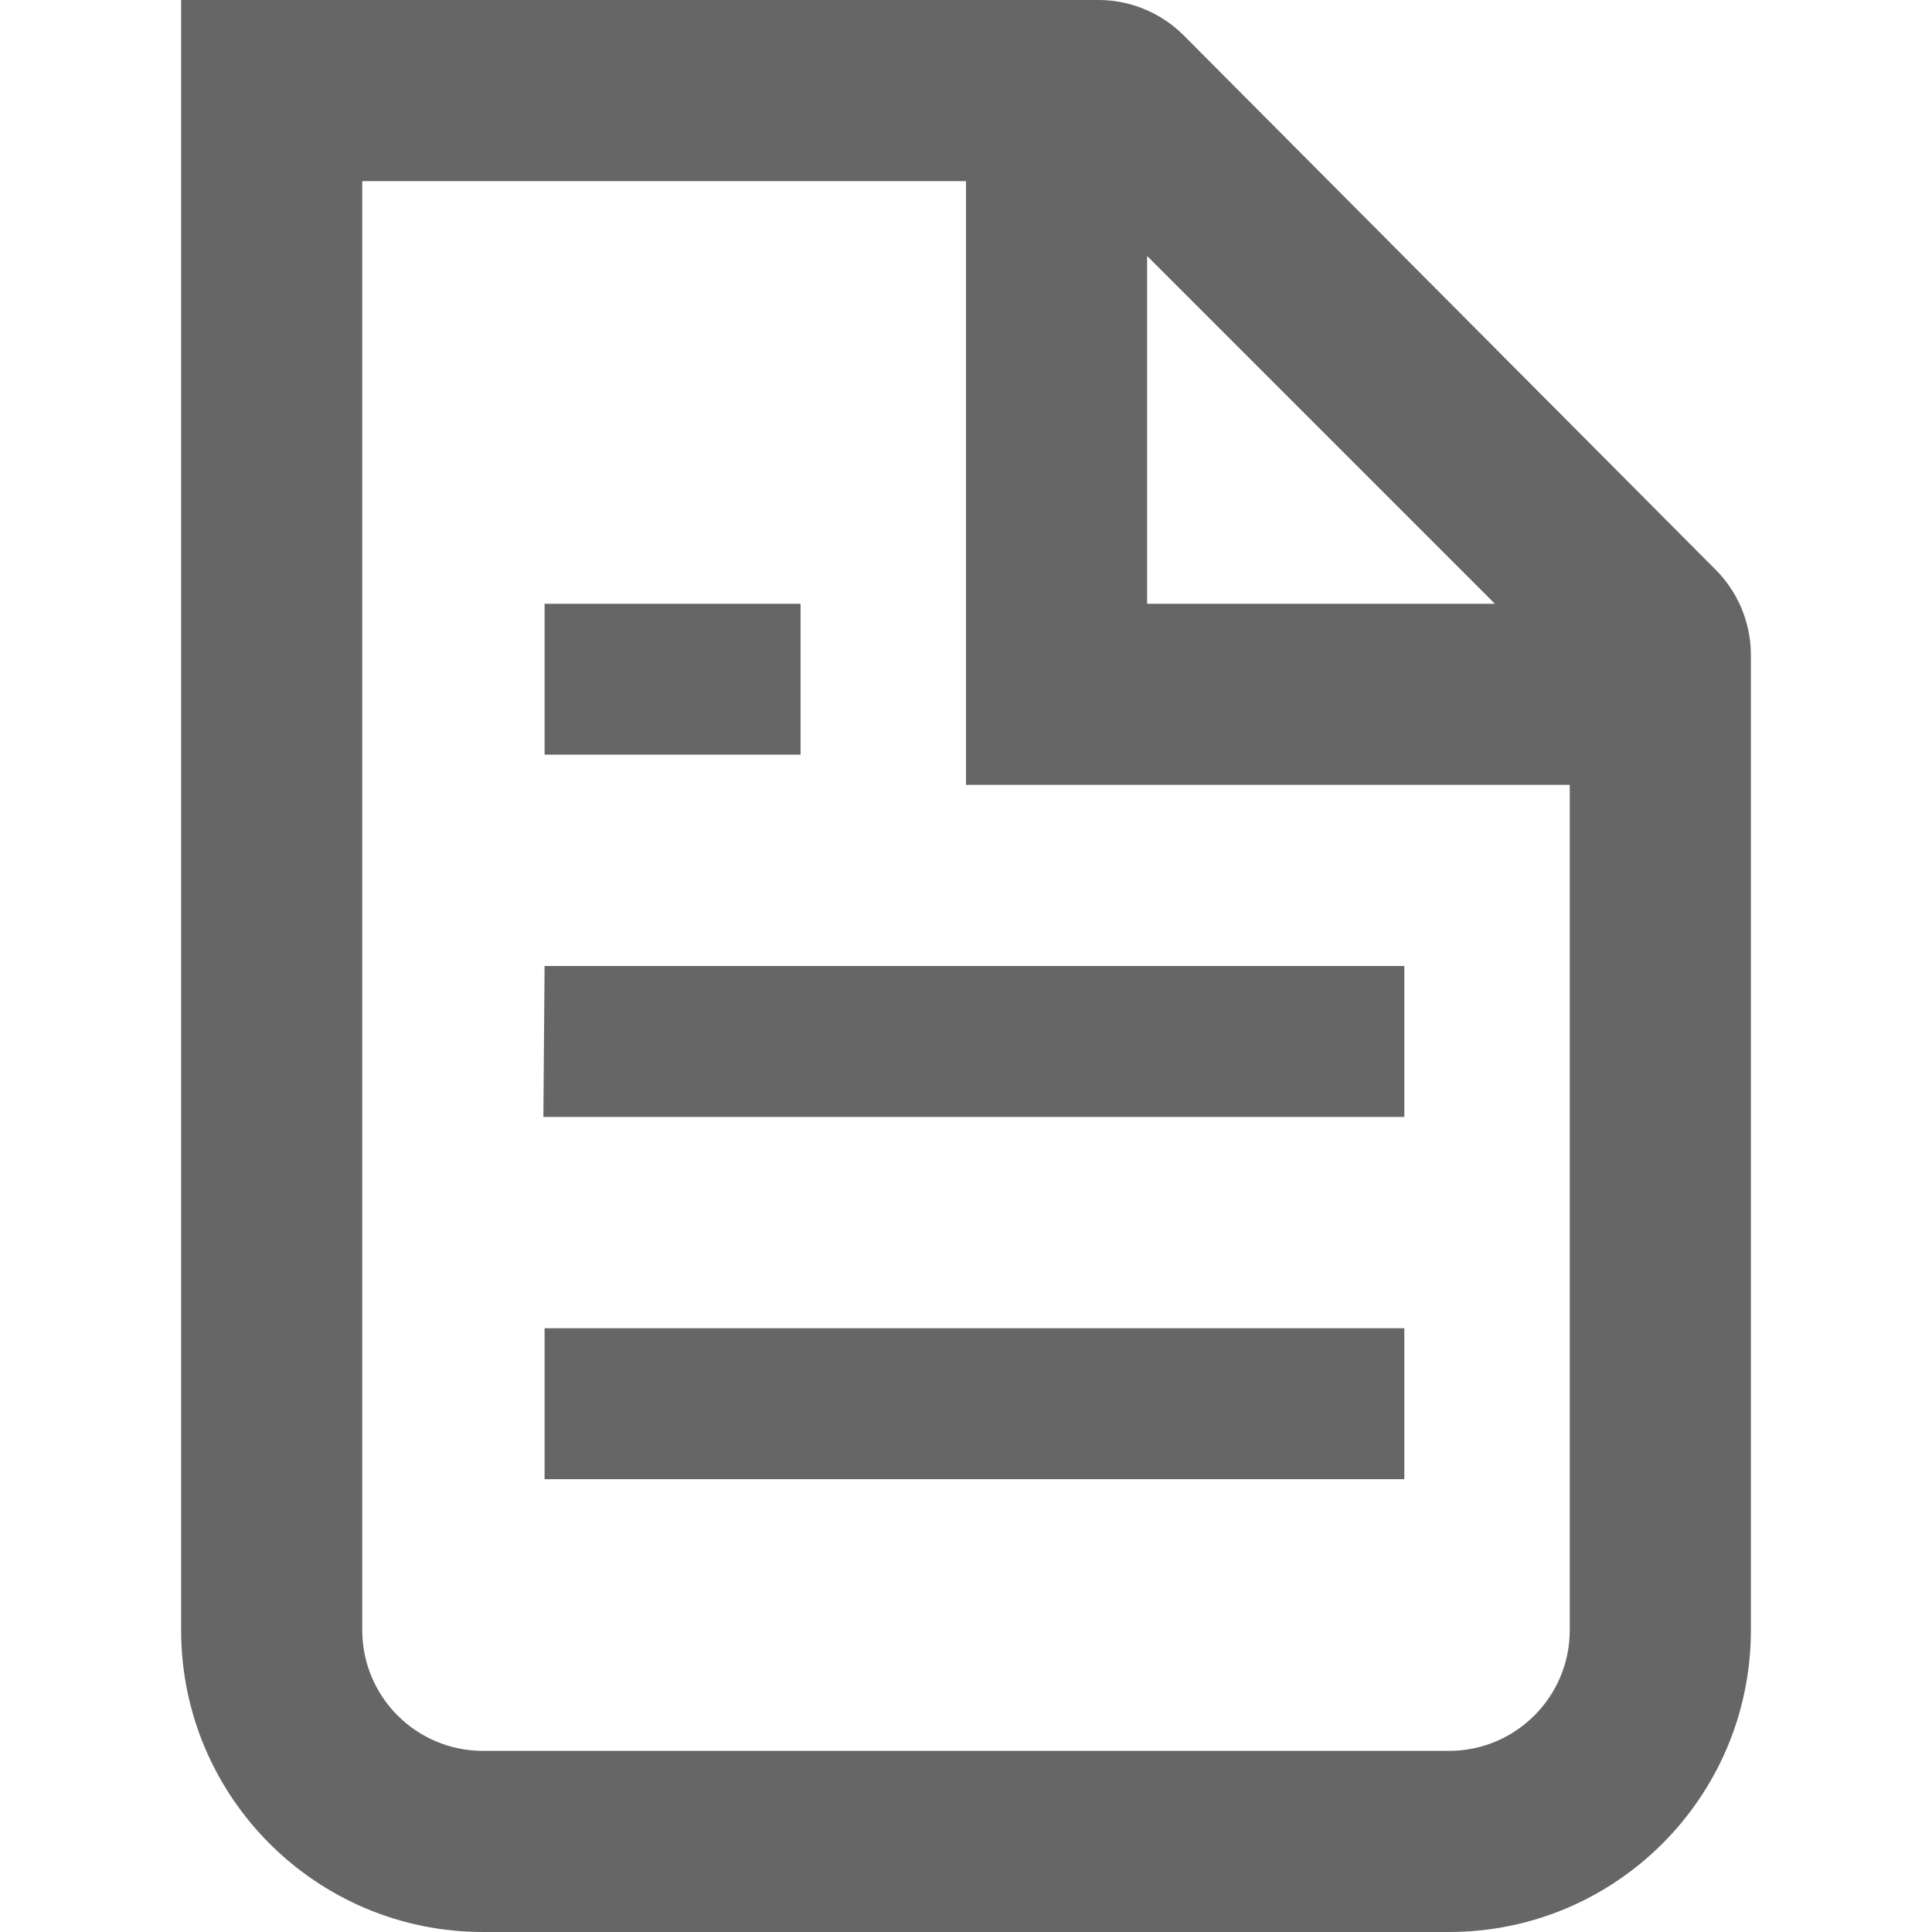
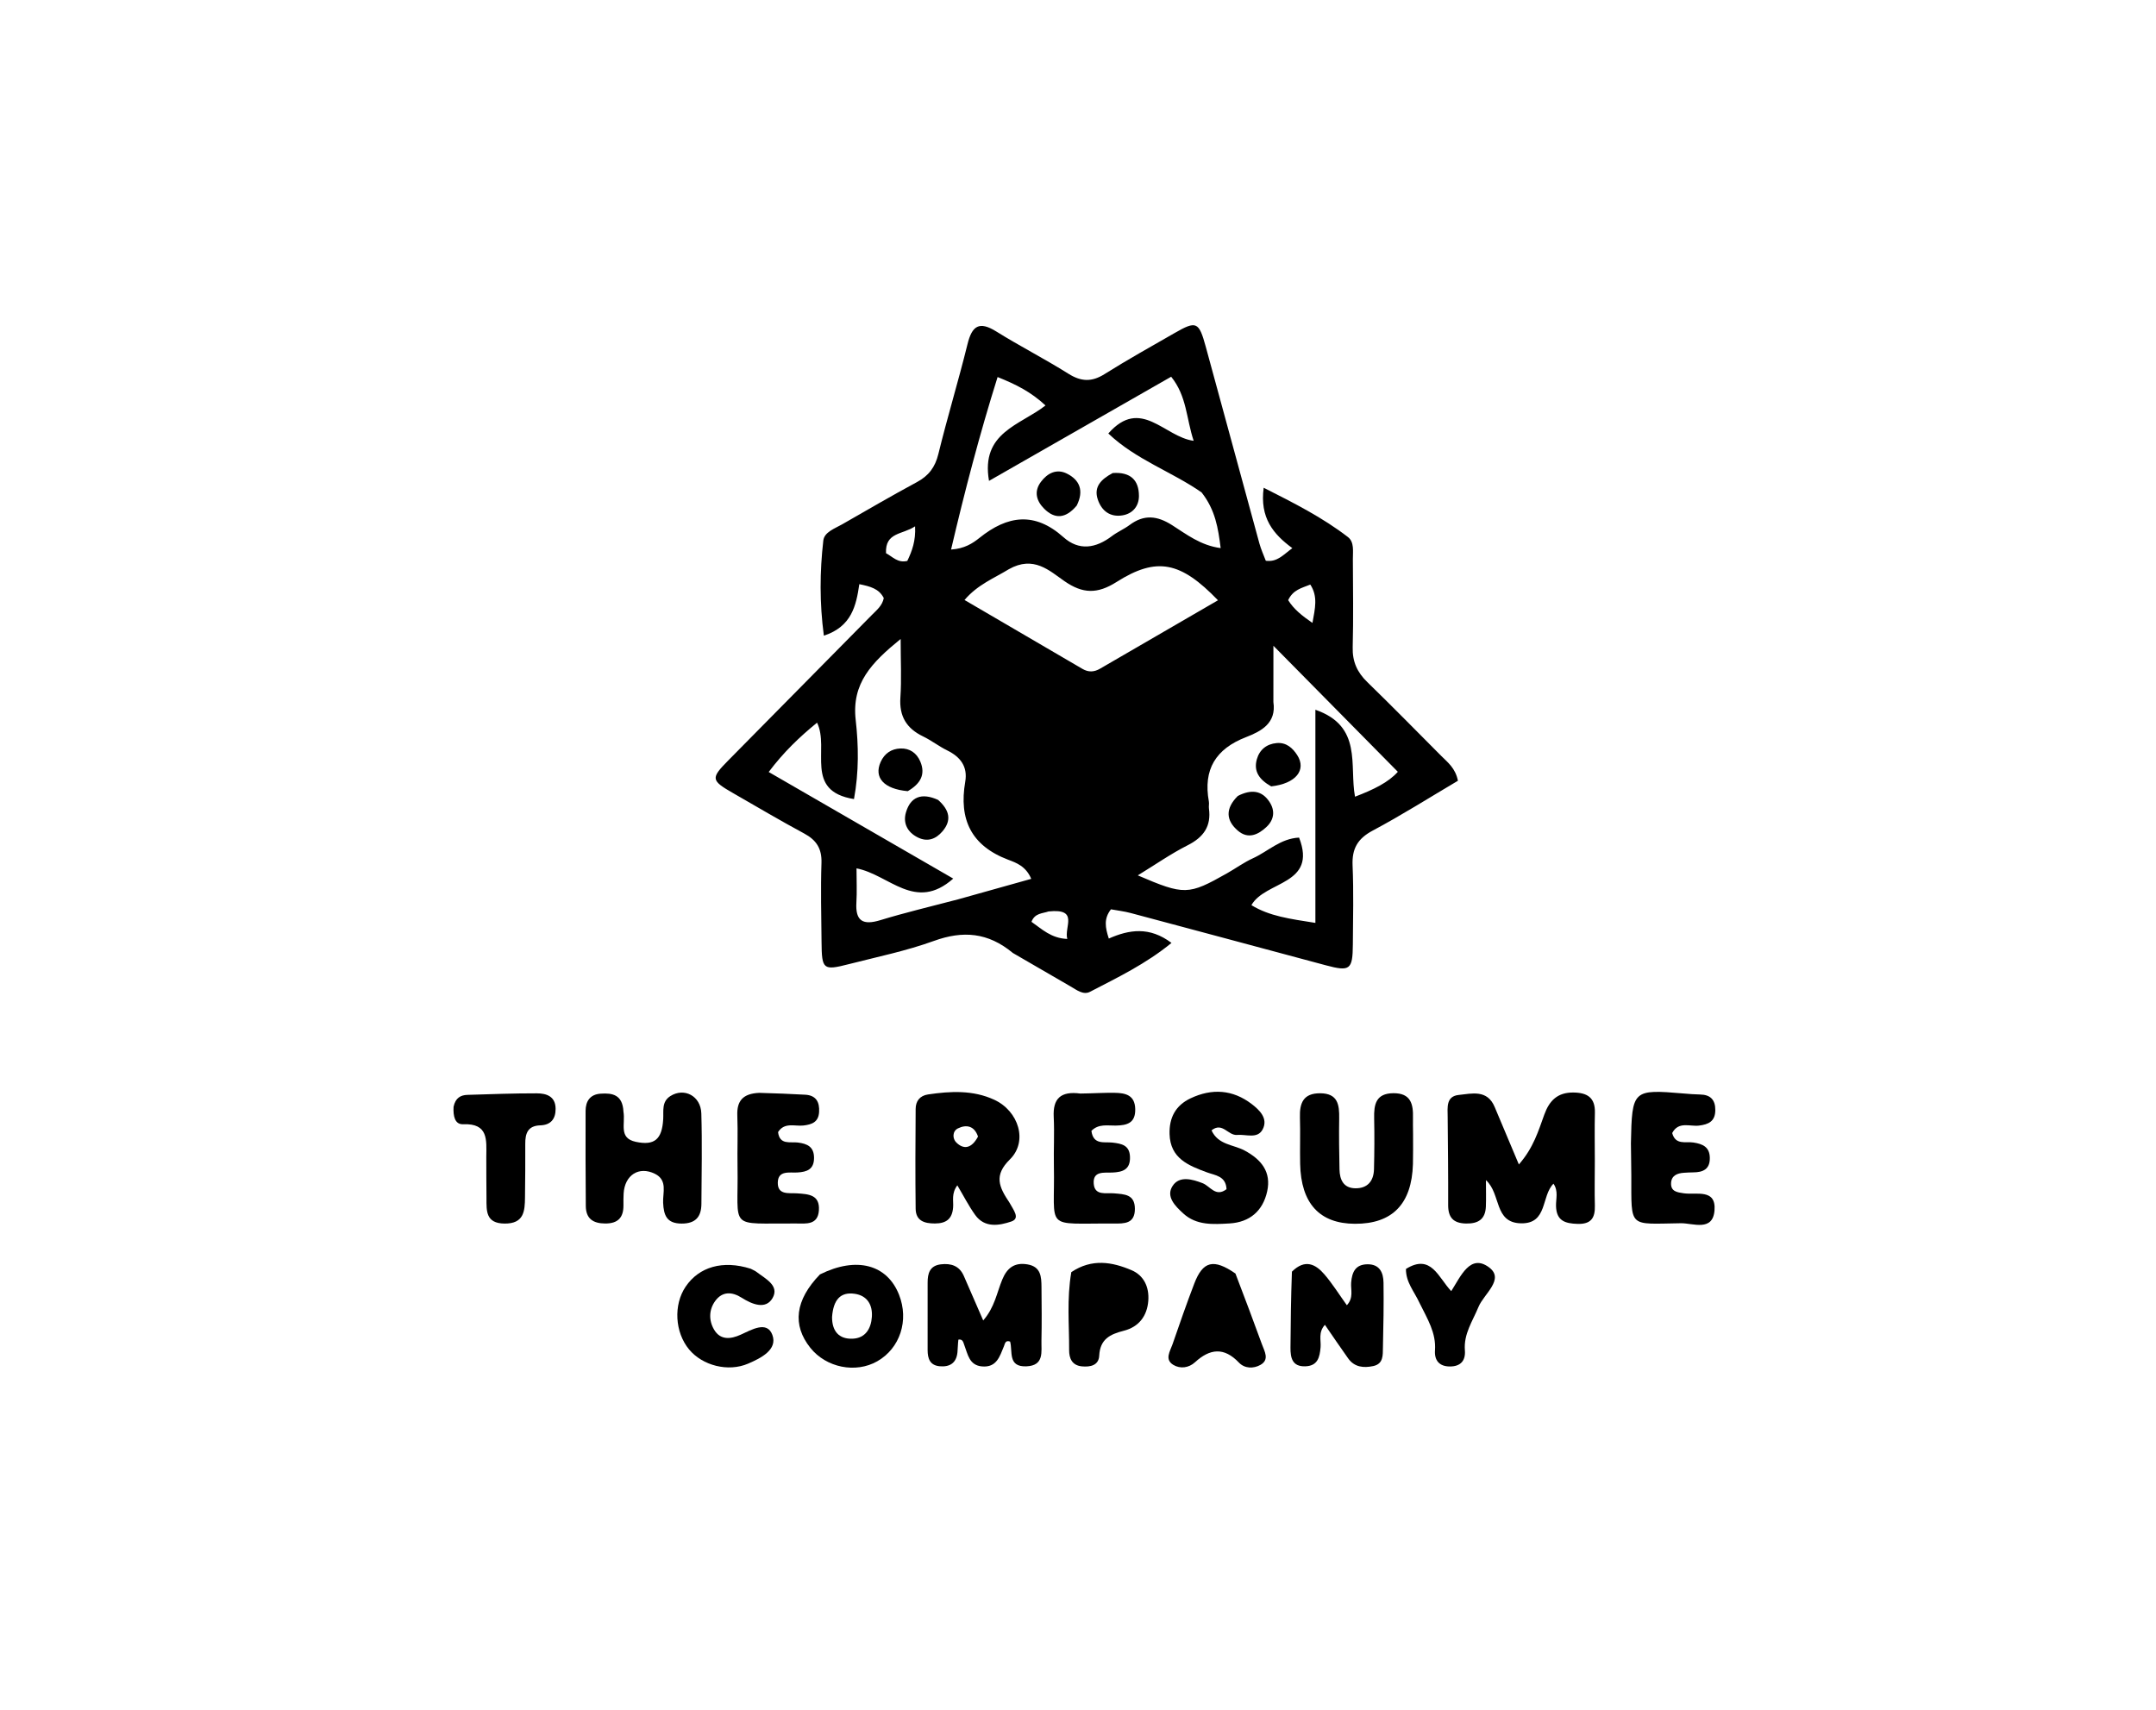
- <svg xmlns="http://www.w3.org/2000/svg" fill="none" viewBox="0 0 16 16">
-   <path d="M14.5 13.5V5.41a1 1 0 0 0-.3-.7L9.8.29A1 1 0 0 0 9.08 0H1.5v13.5A2.5 2.5 0 0 0 4 16h8a2.5 2.5 0 0 0 2.5-2.5m-1.5 0v-7H8v-5H3v12a1 1 0 0 0 1 1h8a1 1 0 0 0 1-1M9.5 5V2.12L12.38 5zM5.13 5h-.62v1.25h2.12V5zm-.62 3h7.12v1.25H4.5zm.62 3h-.62v1.25h7.12V11z" clip-rule="evenodd" fill="#666" fill-rule="evenodd" />
+ <svg xmlns="http://www.w3.org/2000/svg" version="1.1" id="Layer_1" x="0px" y="0px" width="100%" viewBox="0 0 464 368" enable-background="new 0 0 464 368" xml:space="preserve">
+   <path fill="#000000" opacity="1" stroke="none" d=" M217.978,205.109  C212.604,200.645 207.2,200.267 200.991,202.516  C195.066,204.663 188.821,205.943 182.692,207.51  C177.131,208.931 176.863,208.686 176.807,202.727  C176.754,197.063 176.601,191.393 176.792,185.736  C176.896,182.637 175.7,180.808 173.052,179.384  C167.92,176.623 162.903,173.647 157.846,170.747  C152.974,167.954 152.913,167.54 156.759,163.641  C167.052,153.207 177.344,142.773 187.647,132.35  C188.696,131.29 189.89,130.351 190.201,128.72  C189.166,126.685 187.282,126.218 184.937,125.73  C184.26,130.363 183.278,134.869 177.305,136.813  C176.362,129.736 176.429,123.024 177.188,116.346  C177.396,114.518 179.645,113.764 181.228,112.859  C186.578,109.802 191.899,106.689 197.323,103.769  C199.863,102.401 201.25,100.575 201.948,97.718  C203.883,89.797 206.271,81.987 208.221,74.069  C209.192,70.124 210.732,69.048 214.414,71.344  C219.498,74.513 224.857,77.244 229.928,80.434  C232.677,82.163 234.955,82.253 237.722,80.511  C242.653,77.407 247.756,74.575 252.81,71.669  C257.461,68.995 258.019,69.231 259.486,74.592  C263.352,88.72 267.175,102.861 271.045,116.988  C271.392,118.254 271.955,119.461 272.417,120.692  C274.868,121.034 276.172,119.413 278.128,117.978  C274.039,114.981 271.086,111.449 271.962,104.977  C278.538,108.304 284.635,111.381 290.093,115.59  C291.489,116.666 291.15,118.665 291.156,120.321  C291.177,126.652 291.287,132.986 291.119,139.313  C291.036,142.405 292.088,144.7 294.267,146.815  C299.645,152.035 304.891,157.391 310.181,162.702  C311.564,164.091 313.218,165.302 313.767,168.041  C307.714,171.617 301.697,175.429 295.429,178.766  C292.165,180.504 290.937,182.669 291.093,186.287  C291.337,191.941 291.19,197.614 291.151,203.278  C291.113,208.724 290.532,209.152 285.336,207.76  C271.345,204.011 257.358,200.245 243.362,196.516  C241.944,196.138 240.471,195.968 239.09,195.714  C237.515,197.741 237.859,199.626 238.631,202.005  C243.015,200.069 247.384,199.375 252.122,202.945  C246.579,207.486 240.505,210.391 234.57,213.472  C233.134,214.217 231.69,213.054 230.397,212.31  C226.357,209.982 222.33,207.629 217.978,205.109 M206.161,193.576  C211.377,192.115 216.593,190.653 221.936,189.156  C220.78,186.406 218.679,185.686 216.97,185.039  C209.009,182.024 206.332,176.347 207.731,168.262  C208.295,165.003 206.711,162.911 203.842,161.506  C202.053,160.629 200.453,159.363 198.659,158.5  C195.094,156.783 193.499,154.166 193.776,150.123  C194.041,146.252 193.833,142.349 193.833,137.524  C187.546,142.651 183.263,147.068 184.158,154.966  C184.777,160.426 184.87,166.139 183.788,171.985  C172.929,170.241 178.61,161.217 175.844,155.54  C171.984,158.685 168.648,161.897 165.434,166.158  C178.849,173.908 191.829,181.405 205.149,189.099  C196.962,196.345 191.4,188.254 184.334,186.898  C184.334,189.649 184.449,191.95 184.308,194.236  C184.061,198.265 185.732,199.188 189.457,198.049  C194.706,196.444 200.057,195.172 206.161,193.576 M258.604,105.988  C252.188,101.506 244.479,98.963 238.525,93.298  C245.521,85.356 250.592,94.064 256.892,94.876  C255.287,90.056 255.439,85.281 252.053,81.083  C239.022,88.533 226.174,95.879 212.848,103.499  C211.03,93.047 219.539,91.55 225.008,87.265  C221.853,84.343 218.707,82.761 214.694,81.15  C210.805,93.523 207.626,105.707 204.682,118.278  C207.552,118.096 209.31,116.96 210.794,115.769  C216.852,110.906 222.688,110.1 228.868,115.619  C232.226,118.618 235.849,118.006 239.302,115.38  C240.488,114.478 241.909,113.887 243.104,112.995  C246.19,110.69 249.016,110.973 252.238,113.02  C255.344,114.993 258.38,117.398 262.704,117.968  C262.158,113.64 261.569,109.79 258.604,105.988 M274.05,151.106  C274.733,155.666 271.406,157.399 268.173,158.651  C261.626,161.186 258.911,165.619 260.163,172.515  C260.251,172.998 260.112,173.52 260.18,174.011  C260.707,177.852 259.014,180.204 255.595,181.931  C252.001,183.746 248.669,186.081 244.867,188.407  C254.886,192.702 255.733,192.676 264.046,187.977  C265.929,186.913 267.697,185.613 269.656,184.723  C272.884,183.255 275.566,180.475 279.579,180.275  C283.563,190.518 272.292,189.545 269.322,194.817  C273.229,197.205 277.582,197.762 283.089,198.636  C283.089,183.19 283.089,168.239 283.089,152.759  C293.303,156.31 290.356,164.744 291.617,171.474  C295.651,169.935 298.82,168.376 300.834,166.118  C291.953,157.121 283.285,148.338 274.056,138.988  C274.056,143.008 274.056,146.608 274.05,151.106 M217.118,122.511  C213.973,124.443 210.408,125.81 207.579,129.136  C216.369,134.267 224.675,139.106 232.968,143.969  C234.261,144.727 235.482,144.654 236.729,143.93  C245.158,139.04 253.588,134.15 262.125,129.197  C254.095,120.862 248.951,119.773 240.297,125.26  C236.155,127.886 233.024,127.809 229.074,125.073  C225.843,122.835 222.463,119.503 217.118,122.511 M225.663,196.172  C224.345,196.627 222.694,196.513 221.989,198.403  C224.231,199.96 226.201,201.947 229.695,202.088  C228.965,199.545 232.298,195.469 225.663,196.172 M190.683,119.069  C192.08,119.8 193.21,121.238 195.266,120.726  C196.283,118.608 197.109,116.391 196.936,113.282  C194.252,115.1 190.468,114.509 190.683,119.069 M277.23,129.17  C278.452,131.125 280.18,132.503 282.456,134.072  C283.012,130.962 283.684,128.399 281.993,125.817  C280.09,126.581 278.284,126.943 277.23,129.17 z" />
+   <path fill="#000000" opacity="1" stroke="none" d=" M343.227,249.99  C343.222,253.481 343.155,256.481 343.237,259.477  C343.31,262.117 342.437,263.509 339.502,263.418  C336.811,263.334 334.967,262.754 334.877,259.587  C334.833,258.036 335.431,256.356 334.329,254.767  C331.655,257.437 333.102,263.399 327.359,263.296  C321.473,263.191 323.093,256.97 319.793,254.002  C319.793,256.156 319.849,257.925 319.78,259.69  C319.673,262.401 318.155,263.393 315.513,263.339  C312.752,263.282 311.652,262.023 311.663,259.338  C311.687,253.019 311.614,246.699 311.558,240.38  C311.54,238.369 311.182,235.958 313.928,235.668  C316.762,235.369 320.084,234.449 321.674,238.258  C323.316,242.192 324.981,246.118 326.879,250.625  C330.038,247.039 331.088,243.374 332.366,239.864  C333.452,236.88 335.202,235.121 338.571,235.143  C341.579,235.163 343.326,236.209 343.243,239.504  C343.158,242.833 343.228,246.166 343.227,249.99 z" />
+   <path fill="#000000" opacity="1" stroke="none" d=" M217.255,258.849  C218.095,260.422 219.647,262.233 217.638,262.91  C215.083,263.772 211.933,264.355 209.884,261.513  C208.48,259.566 207.386,257.396 206.029,255.119  C204.711,256.896 205.235,258.442 205.124,259.864  C204.928,262.381 203.614,263.325 201.205,263.331  C198.925,263.335 197.092,262.753 197.06,260.153  C196.973,252.99 197.002,245.826 197.06,238.663  C197.074,237.003 197.948,235.822 199.724,235.558  C204.561,234.839 209.421,234.592 213.969,236.697  C219.252,239.141 221.271,245.678 217.343,249.54  C213.826,252.998 215.004,255.485 217.255,258.849 M210.48,244.63  C209.728,242.349 208.014,241.951 206.153,242.868  C204.953,243.46 204.948,245.066 205.815,245.909  C207.403,247.454 209.087,247.226 210.48,244.63 z" />
+   <path fill="#000000" opacity="1" stroke="none" d=" M134.176,239.267  C134.628,241.909 133.065,244.96 136.84,245.759  C140.831,246.604 142.479,245.262 142.732,240.869  C142.834,239.093 142.358,237.125 144.274,235.907  C147.233,234.026 150.82,235.867 150.934,239.638  C151.13,246.122 150.991,252.617 150.952,259.108  C150.935,261.887 149.705,263.365 146.681,263.351  C143.498,263.335 142.843,261.592 142.714,258.888  C142.61,256.719 143.729,254.013 140.946,252.637  C137.499,250.931 134.44,252.91 134.213,256.896  C134.166,257.726 134.168,258.56 134.176,259.392  C134.199,262.041 133.019,263.348 130.247,263.335  C127.611,263.323 126.094,262.273 126.073,259.566  C126.021,252.744 126,245.921 126.027,239.098  C126.035,237.022 126.986,235.554 129.24,235.394  C131.774,235.215 133.998,235.581 134.176,239.267 z" />
+   <path fill="#000000" opacity="1" stroke="none" d=" M304.111,244.084  C304.105,246.555 304.142,248.554 304.083,250.55  C303.83,259.138 299.649,263.427 291.602,263.397  C283.99,263.369 279.987,259.018 279.81,250.5  C279.741,247.172 279.868,243.84 279.764,240.514  C279.668,237.406 280.491,235.287 284.121,235.305  C287.926,235.323 288.26,237.772 288.211,240.708  C288.15,244.369 288.204,248.033 288.278,251.694  C288.322,253.917 289.142,255.721 291.687,255.755  C294.323,255.791 295.638,254.184 295.7,251.652  C295.79,247.992 295.816,244.327 295.736,240.667  C295.67,237.689 296.114,235.321 299.877,235.291  C303.648,235.262 304.173,237.655 304.091,240.614  C304.063,241.612 304.102,242.611 304.111,244.084 z" />
+   <path fill="#000000" opacity="1" stroke="none" d=" M260.737,243.287  C262.183,246.443 265.422,246.327 267.838,247.618  C271.483,249.567 273.638,252.261 272.709,256.441  C271.782,260.612 268.983,263.068 264.602,263.322  C261.102,263.524 257.497,263.784 254.641,261.161  C252.928,259.587 250.837,257.536 252.381,255.215  C253.842,253.021 256.596,253.798 258.806,254.654  C260.452,255.292 261.626,257.743 263.963,255.948  C263.836,253.094 261.522,252.982 259.774,252.336  C255.756,250.851 251.856,249.331 251.706,244.078  C251.607,240.566 252.997,237.923 256.21,236.399  C260.824,234.211 265.307,234.501 269.381,237.622  C271.084,238.927 272.974,240.747 271.735,243.091  C270.624,245.194 268.151,244.095 266.247,244.271  C264.287,244.453 263.101,241.412 260.737,243.287 z" />
+   <path fill="#000000" opacity="1" stroke="none" d=" M206.258,288.325  C206.129,289.381 206.139,290.217 206.058,291.044  C205.837,293.307 204.481,294.235 202.308,294.067  C200.145,293.9 199.635,292.425 199.637,290.571  C199.643,285.739 199.652,280.907 199.638,276.075  C199.632,274.052 200.109,272.408 202.479,272.124  C204.663,271.863 206.461,272.429 207.419,274.601  C208.755,277.632 210.065,280.674 211.599,284.2  C214.069,281.385 214.538,278.2 215.706,275.386  C216.749,272.873 218.343,271.674 221.106,272.132  C224.038,272.617 224.125,274.82 224.143,277.048  C224.174,280.881 224.221,284.715 224.134,288.545  C224.079,290.926 224.78,293.918 220.898,294.077  C216.859,294.242 217.97,290.893 217.393,288.753  C216.34,288.367 216.277,289.24 216.057,289.767  C215.157,291.93 214.505,294.341 211.399,294.101  C208.572,293.882 208.3,291.494 207.533,289.514  C207.309,288.935 207.231,288.166 206.258,288.325 z" />
+   <path fill="#000000" opacity="1" stroke="none" d=" M350.994,246.083  C351.227,234.545 351.36,234.426 362.367,235.354  C363.526,235.452 364.688,235.555 365.85,235.569  C368.124,235.598 369.186,236.725 369.156,238.98  C369.125,241.332 367.734,242.012 365.631,242.264  C363.684,242.497 361.228,241.284 359.879,243.868  C360.581,246.504 362.79,245.656 364.414,245.9  C366.438,246.203 367.945,246.853 367.976,249.217  C368.008,251.664 366.5,252.317 364.411,252.331  C363.746,252.335 363.081,252.375 362.417,252.417  C360.961,252.51 359.698,253.011 359.637,254.662  C359.57,256.453 360.965,256.628 362.368,256.832  C365.058,257.224 369.367,255.773 368.986,260.518  C368.615,265.146 364.331,263.244 361.759,263.279  C350.366,263.431 351.116,264.488 351.08,253.053  C351.073,250.891 351.015,248.73 350.994,246.083 z" />
+   <path fill="#000000" opacity="1" stroke="none" d=" M163.391,235.216  C166.994,235.322 170.152,235.433 173.305,235.616  C175.637,235.752 176.416,237.2 176.28,239.353  C176.146,241.481 174.783,242.026 172.92,242.243  C171.066,242.46 168.84,241.47 167.45,243.661  C167.783,246.489 170.057,245.702 171.688,245.904  C173.745,246.158 175.195,246.82 175.192,249.221  C175.189,251.685 173.691,252.227 171.615,252.355  C169.915,252.46 167.427,251.825 167.39,254.551  C167.353,257.278 169.828,256.725 171.543,256.845  C173.985,257.016 176.472,257.117 176.238,260.515  C176.018,263.711 173.455,263.347 171.355,263.332  C156.444,263.23 158.972,264.943 158.724,251.08  C158.659,247.417 158.822,243.748 158.68,240.09  C158.561,236.993 159.829,235.374 163.391,235.216 z" />
+   <path fill="#000000" opacity="1" stroke="none" d=" M232.517,235.365  C235.249,235.332 237.576,235.17 239.899,235.208  C242.186,235.245 244.25,235.666 244.317,238.705  C244.385,241.745 242.54,242.215 240.1,242.259  C238.36,242.29 236.437,241.824 234.888,243.396  C235.282,246.498 237.696,245.71 239.446,245.922  C241.395,246.158 243.093,246.47 243.187,248.973  C243.29,251.719 241.647,252.272 239.366,252.37  C237.657,252.444 235.166,251.958 235.385,254.773  C235.592,257.425 238.063,256.688 239.752,256.842  C241.976,257.046 244.236,257.016 244.243,260.178  C244.249,263.422 241.936,263.357 239.728,263.343  C224.409,263.242 227.096,265.063 226.811,250.887  C226.74,247.392 226.947,243.888 226.774,240.401  C226.579,236.485 228.217,234.795 232.517,235.365 z" />
+   <path fill="#000000" opacity="1" stroke="none" d=" M278.039,273.699  C280.874,270.891 283.153,272.094 285.043,274.298  C286.755,276.294 288.159,278.555 289.861,280.925  C291.374,279.307 290.665,277.578 290.786,276.065  C290.968,273.791 291.702,272.15 294.274,272.112  C296.926,272.074 297.721,273.913 297.752,276.067  C297.819,280.721 297.734,285.378 297.626,290.032  C297.589,291.65 297.763,293.55 295.532,294.021  C293.47,294.456 291.505,294.275 290.152,292.383  C288.517,290.098 286.949,287.764 285.138,285.142  C283.668,286.766 284.329,288.468 284.207,289.953  C284.029,292.124 283.59,293.989 280.919,294.073  C278.112,294.163 277.713,292.237 277.728,290.064  C277.765,284.742 277.829,279.421 278.039,273.699 z" />
+   <path fill="#000000" opacity="1" stroke="none" d=" M176.463,274.294  C184.358,270.367 190.92,272.17 193.483,278.659  C195.666,284.185 193.708,290.184 188.808,292.984  C184.154,295.644 177.8,294.366 174.388,290.084  C170.488,285.19 171.095,279.843 176.463,274.294 M179.071,283.449  C179.048,286.432 180.49,288.254 183.499,288.129  C186.253,288.014 187.466,285.958 187.637,283.436  C187.814,280.83 186.634,278.846 183.926,278.461  C180.89,278.028 179.353,279.724 179.071,283.449 z" />
+   <path fill="#000000" opacity="1" stroke="none" d=" M97.613,238.219  C98.022,236.272 99.159,235.693 100.6,235.65  C105.574,235.501 110.549,235.309 115.523,235.32  C117.606,235.324 119.571,235.956 119.575,238.672  C119.578,240.851 118.514,242.14 116.284,242.209  C113.598,242.292 113.023,243.925 113.044,246.21  C113.078,250.032 113.019,253.855 112.987,257.677  C112.962,260.674 112.773,263.391 108.585,263.349  C104.526,263.309 104.698,260.628 104.697,257.882  C104.696,254.891 104.633,251.899 104.658,248.908  C104.686,245.377 105.138,241.743 99.68,241.973  C97.882,242.048 97.506,240.222 97.613,238.219 z" />
+   <path fill="#000000" opacity="1" stroke="none" d=" M265.884,274.103  C267.916,279.417 269.788,284.376 271.596,289.359  C272.138,290.852 273.262,292.637 271.265,293.764  C269.787,294.599 267.885,294.587 266.622,293.262  C263.42,289.901 260.389,290.258 257.179,293.199  C255.838,294.427 254.001,294.646 252.534,293.775  C250.575,292.611 251.823,290.83 252.335,289.35  C253.852,284.967 255.368,280.581 257.03,276.252  C258.878,271.439 261.163,270.832 265.884,274.103 z" />
+   <path fill="#000000" opacity="1" stroke="none" d=" M161.557,273.07  C162.2,273.399 162.516,273.527 162.776,273.728  C164.691,275.209 167.823,276.692 166.262,279.392  C164.799,281.923 161.87,280.743 159.639,279.324  C157.532,277.983 155.447,277.913 153.916,280.022  C152.556,281.895 152.52,284.189 153.672,286.162  C155.036,288.498 157.27,288.232 159.377,287.28  C161.776,286.198 165.071,284.205 166.223,287.315  C167.4,290.494 163.755,292.314 161.015,293.492  C156.694,295.352 151.181,293.915 148.301,290.441  C145.235,286.741 144.91,280.848 147.558,276.93  C150.436,272.671 155.545,271.163 161.557,273.07 z" />
+   <path fill="#000000" opacity="1" stroke="none" d=" M230.559,273.803  C234.997,270.823 239.363,271.609 243.528,273.385  C246.166,274.51 247.343,277.006 247.13,279.934  C246.886,283.288 245.044,285.611 241.862,286.416  C238.861,287.176 236.749,288.241 236.566,291.79  C236.458,293.867 234.667,294.263 232.836,294.084  C230.704,293.876 230.082,292.341 230.091,290.578  C230.117,285.118 229.564,279.645 230.559,273.803 z" />
+   <path fill="#000000" opacity="1" stroke="none" d=" M305.519,280.468  C304.345,277.914 302.558,276.002 302.577,273.118  C308.007,269.729 309.548,274.986 312.327,277.89  C314.389,274.653 316.421,269.791 320.442,272.759  C323.92,275.326 319.332,278.497 318.192,281.284  C316.941,284.342 314.977,287.08 315.263,290.638  C315.438,292.808 314.392,294.103 312.057,294.109  C309.702,294.114 308.679,292.74 308.828,290.624  C309.092,286.89 307.228,283.916 305.519,280.468 z" />
+   <path fill="#000000" opacity="1" stroke="none" d=" M195.361,170.284  C190.174,169.818 188.034,167.333 189.527,163.997  C190.348,162.164 191.84,161.163 193.792,161.094  C195.797,161.022 197.292,162.084 198.063,163.911  C199.235,166.688 198.096,168.691 195.361,170.284 z" />
+   <path fill="#000000" opacity="1" stroke="none" d=" M201.889,172.165  C204.367,174.37 204.852,176.552 202.841,178.92  C201.406,180.609 199.604,181.278 197.509,180.235  C195.294,179.131 194.295,177.157 194.971,174.856  C195.955,171.501 198.334,170.548 201.889,172.165 z" />
+   <path fill="#000000" opacity="1" stroke="none" d=" M231.722,108.82  C229.376,111.615 227.035,111.803 224.725,109.497  C223.067,107.842 222.457,105.814 224.012,103.721  C225.422,101.823 227.401,100.824 229.621,101.938  C232.321,103.293 233.351,105.558 231.722,108.82 z" />
+   <path fill="#000000" opacity="1" stroke="none" d=" M239.474,101.811  C243.33,101.543 245.108,103.369 245.116,106.731  C245.122,108.932 243.773,110.556 241.581,110.919  C238.937,111.357 237.085,109.979 236.258,107.503  C235.344,104.769 236.965,103.158 239.474,101.811 z" />
+   <path fill="#000000" opacity="1" stroke="none" d=" M273.579,169.253  C271.071,167.845 269.75,166.065 270.48,163.446  C271.061,161.364 272.583,160.123 274.763,159.931  C276.809,159.75 278.199,160.982 279.194,162.55  C281.207,165.723 278.897,168.666 273.579,169.253 z" />
+   <path fill="#000000" opacity="1" stroke="none" d=" M266.402,171.305  C269.256,169.863 271.542,170.076 273.199,172.574  C274.459,174.475 274.215,176.422 272.582,177.968  C270.781,179.672 268.606,180.68 266.403,178.785  C263.841,176.581 263.651,174.043 266.402,171.305 z" />
</svg>
